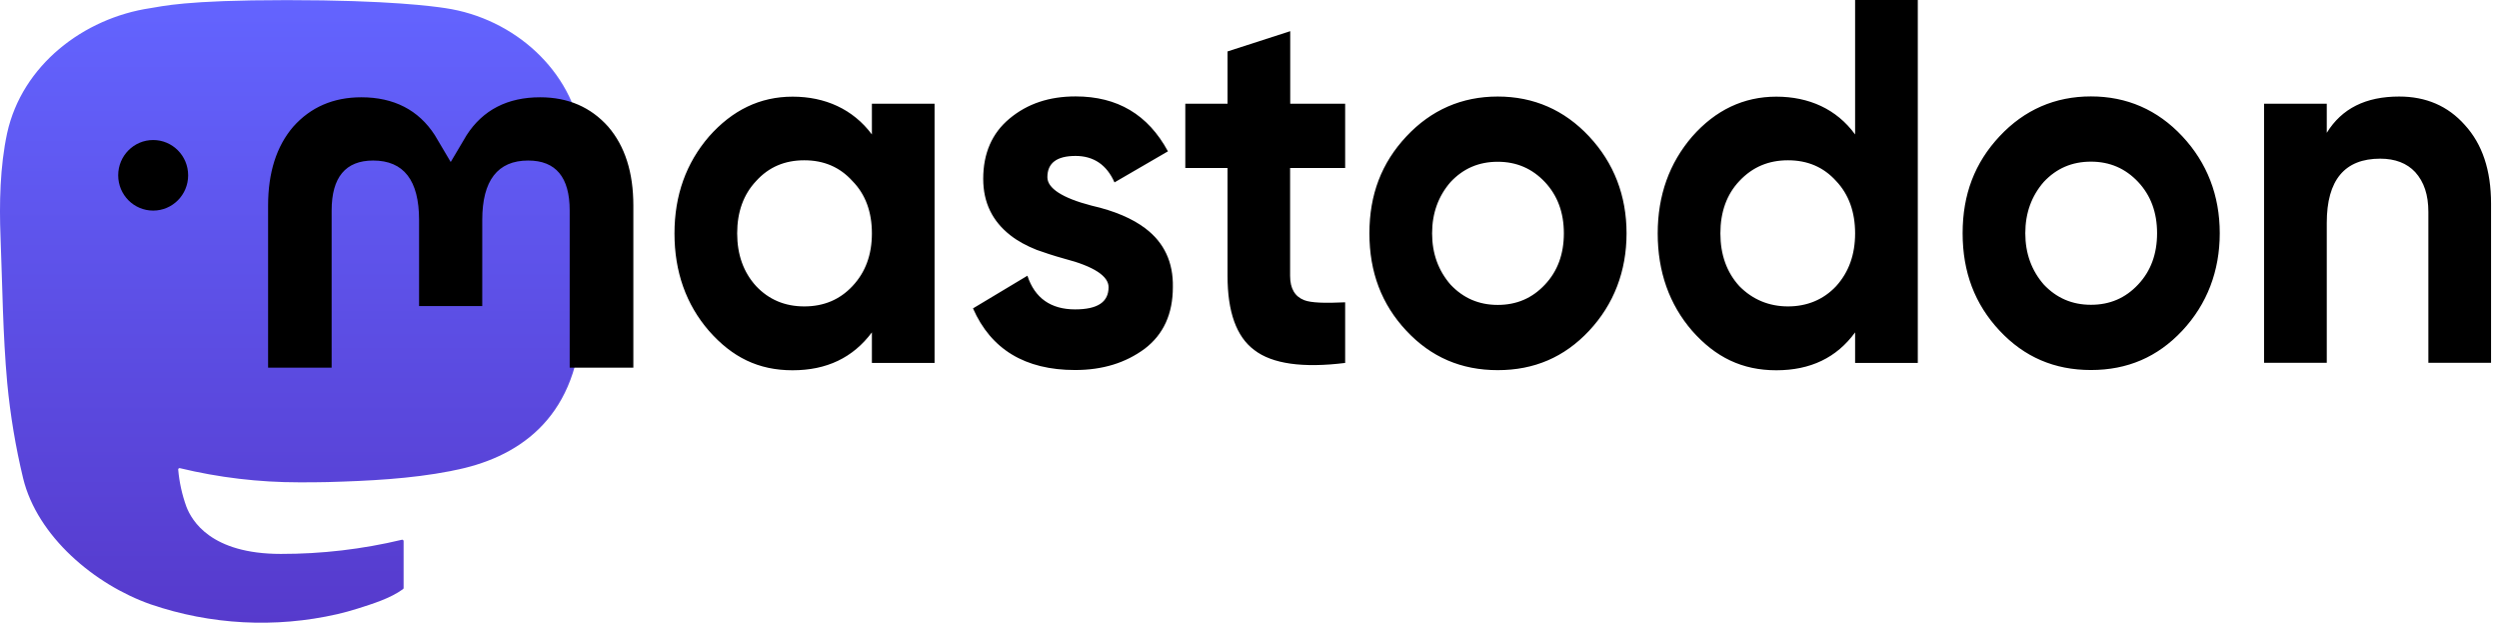
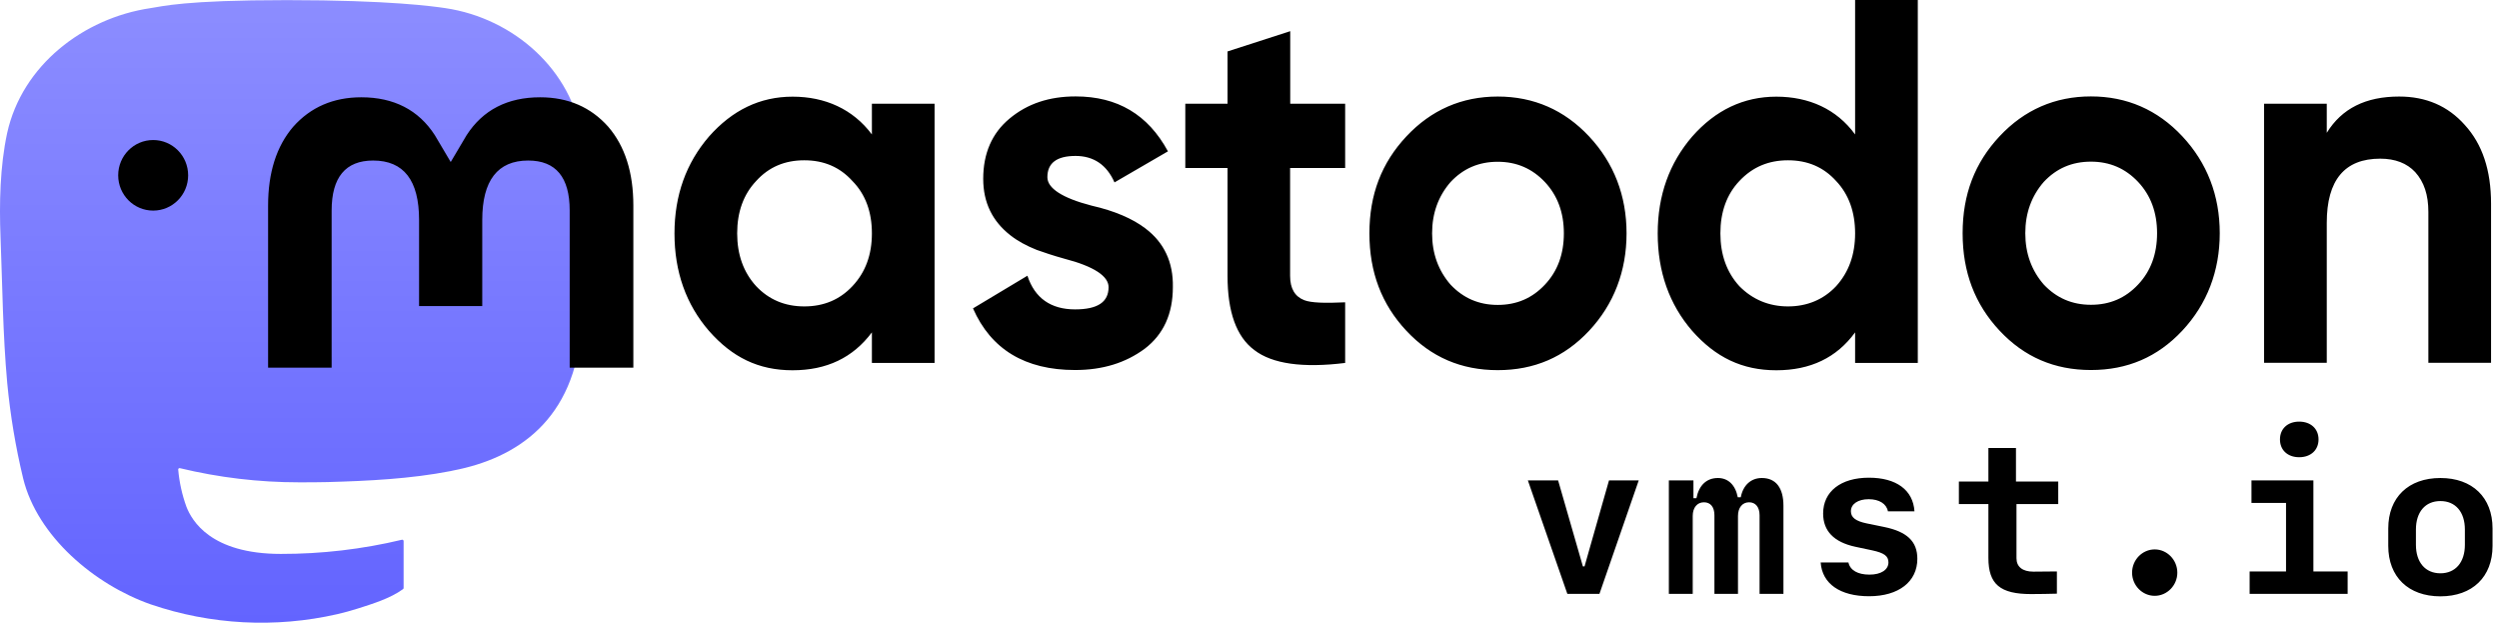
<svg xmlns="http://www.w3.org/2000/svg" xmlns:xlink="http://www.w3.org/1999/xlink" width="261" height="66" viewBox="0 0 261 66" fill="none">
  <symbol id="logo-symbol-wordmark">
    <path d="M60.754 14.403C59.814 7.419 53.727 1.916 46.512 0.849C45.294 0.669 40.682 0.013 29.997 0.013H29.918C19.23 0.013 16.937 0.669 15.72 0.849C8.705 1.886 2.299 6.832 0.745 13.898C-0.003 17.378 -0.083 21.237 0.056 24.776C0.254 29.851 0.293 34.918 0.753 39.973C1.072 43.331 1.628 46.661 2.417 49.941C3.894 55.997 9.875 61.037 15.734 63.093C22.008 65.237 28.754 65.593 35.218 64.121C35.929 63.956 36.632 63.764 37.325 63.545C38.897 63.046 40.738 62.487 42.091 61.507C42.11 61.493 42.125 61.475 42.136 61.455C42.147 61.434 42.153 61.412 42.153 61.389V56.49C42.153 56.469 42.148 56.447 42.138 56.428C42.129 56.409 42.115 56.392 42.098 56.379C42.081 56.365 42.061 56.356 42.04 56.351C42.019 56.346 41.997 56.347 41.976 56.351C37.834 57.341 33.59 57.836 29.332 57.829C22.005 57.829 20.034 54.351 19.469 52.904C19.016 51.653 18.727 50.348 18.612 49.022C18.611 49 18.615 48.977 18.624 48.957C18.633 48.937 18.647 48.919 18.664 48.904C18.682 48.89 18.702 48.88 18.724 48.876C18.745 48.871 18.768 48.871 18.79 48.877C22.862 49.859 27.037 50.355 31.227 50.354C32.234 50.354 33.239 50.354 34.246 50.328C38.46 50.209 42.901 49.994 47.047 49.184C47.15 49.164 47.253 49.146 47.342 49.119C53.881 47.864 60.104 43.923 60.736 33.943C60.76 33.55 60.819 29.828 60.819 29.42C60.822 28.035 61.265 19.591 60.754 14.403Z" fill="url(#paint0_linear_89_11)" />
    <path d="M12.344 18.303C12.344 16.267 13.978 14.619 15.997 14.619C18.016 14.619 19.65 16.267 19.65 18.303C19.65 20.34 18.016 21.987 15.997 21.987C13.978 21.987 12.344 20.34 12.344 18.303Z" fill="currentColor" />
    <path d="M66.148 21.468V38.384H59.499V21.974C59.499 18.511 58.058 16.76 55.164 16.76C51.975 16.76 50.367 18.848 50.367 22.96V31.95H43.769V22.96C43.769 18.835 42.174 16.76 38.971 16.76C36.09 16.76 34.637 18.511 34.637 21.974V38.384H28V21.468C28 18.018 28.875 15.268 30.624 13.231C32.437 11.195 34.804 10.157 37.736 10.157C41.132 10.157 43.717 11.48 45.415 14.114L47.074 16.915L48.733 14.114C50.431 11.48 53.004 10.157 56.412 10.157C59.344 10.157 61.711 11.195 63.525 13.231C65.274 15.268 66.148 18.005 66.148 21.468ZM89.03 29.874C90.406 28.409 91.062 26.579 91.062 24.361C91.062 22.143 90.406 20.301 89.03 18.9C87.705 17.434 86.033 16.734 84.001 16.734C81.969 16.734 80.296 17.434 78.972 18.9C77.647 20.301 76.991 22.143 76.991 24.361C76.991 26.579 77.647 28.422 78.972 29.874C80.296 31.275 81.969 31.989 84.001 31.989C86.033 31.989 87.705 31.288 89.03 29.874ZM91.062 10.832H97.609V37.891H91.062V34.7C89.081 37.346 86.342 38.656 82.779 38.656C79.216 38.656 76.477 37.307 74.046 34.544C71.653 31.781 70.444 28.37 70.444 24.374C70.444 20.379 71.666 17.019 74.046 14.256C76.489 11.493 79.383 10.092 82.779 10.092C86.174 10.092 89.081 11.389 91.062 14.036V10.845V10.832ZM119.654 23.868C121.583 25.334 122.548 27.384 122.496 29.978C122.496 32.741 121.532 34.907 119.551 36.412C117.57 37.878 115.178 38.63 112.284 38.63C107.049 38.63 103.499 36.464 101.621 32.196L107.306 28.785C108.065 31.107 109.737 32.3 112.284 32.3C114.625 32.3 115.782 31.548 115.782 29.978C115.782 28.837 114.265 27.812 111.165 27.008C109.995 26.683 109.03 26.359 108.271 26.087C107.204 25.659 106.29 25.166 105.532 24.569C103.654 23.103 102.689 21.157 102.689 18.667C102.689 16.02 103.602 13.906 105.429 12.388C107.306 10.819 109.596 10.066 112.335 10.066C116.709 10.066 119.898 11.96 121.982 15.8L116.4 19.043C115.59 17.201 114.213 16.28 112.335 16.28C110.355 16.28 109.39 17.032 109.39 18.498C109.39 19.64 110.908 20.664 114.008 21.468C116.4 22.013 118.278 22.818 119.641 23.855L119.654 23.868ZM140.477 17.538H134.741V28.798C134.741 30.147 135.255 30.964 136.22 31.34C136.927 31.613 138.355 31.665 140.49 31.561V37.891C136.079 38.436 132.876 37.995 130.998 36.542C129.12 35.141 128.207 32.534 128.207 28.811V17.538H123.795V10.832H128.207V5.37L134.754 3.256V10.832H140.49V17.538H140.477ZM161.352 29.719C162.677 28.318 163.333 26.528 163.333 24.361C163.333 22.195 162.677 20.418 161.352 19.004C160.027 17.603 158.407 16.889 156.426 16.889C154.445 16.889 152.825 17.59 151.5 19.004C150.227 20.47 149.571 22.247 149.571 24.361C149.571 26.476 150.227 28.253 151.5 29.719C152.825 31.12 154.445 31.833 156.426 31.833C158.407 31.833 160.027 31.133 161.352 29.719ZM146.883 34.531C144.297 31.768 143.024 28.422 143.024 24.361C143.024 20.301 144.297 17.006 146.883 14.243C149.468 11.48 152.67 10.079 156.426 10.079C160.182 10.079 163.384 11.48 165.97 14.243C168.555 17.006 169.88 20.418 169.88 24.361C169.88 28.305 168.555 31.768 165.97 34.531C163.384 37.294 160.233 38.643 156.426 38.643C152.619 38.643 149.468 37.294 146.883 34.531ZM191.771 29.874C193.095 28.409 193.751 26.579 193.751 24.361C193.751 22.143 193.095 20.301 191.771 18.9C190.446 17.434 188.774 16.734 186.742 16.734C184.709 16.734 183.037 17.434 181.661 18.9C180.336 20.301 179.68 22.143 179.68 24.361C179.68 26.579 180.336 28.422 181.661 29.874C183.037 31.275 184.761 31.989 186.742 31.989C188.722 31.989 190.446 31.288 191.771 29.874ZM193.751 0H200.298V37.891H193.751V34.7C191.822 37.346 189.082 38.656 185.52 38.656C181.957 38.656 179.179 37.307 176.735 34.544C174.343 31.781 173.134 28.37 173.134 24.374C173.134 20.379 174.356 17.019 176.735 14.256C179.166 11.493 182.111 10.092 185.52 10.092C188.928 10.092 191.822 11.389 193.751 14.036V0.013V0ZM223.308 29.706C224.633 28.305 225.289 26.515 225.289 24.348C225.289 22.182 224.633 20.405 223.308 18.991C221.983 17.59 220.363 16.877 218.382 16.877C216.401 16.877 214.78 17.577 213.456 18.991C212.182 20.457 211.526 22.234 211.526 24.348C211.526 26.463 212.182 28.24 213.456 29.706C214.78 31.107 216.401 31.82 218.382 31.82C220.363 31.82 221.983 31.12 223.308 29.706ZM208.838 34.518C206.253 31.755 204.98 28.409 204.98 24.348C204.98 20.288 206.253 16.993 208.838 14.23C211.424 11.467 214.626 10.066 218.382 10.066C222.137 10.066 225.34 11.467 227.925 14.23C230.511 16.993 231.835 20.405 231.835 24.348C231.835 28.292 230.511 31.755 227.925 34.518C225.34 37.281 222.189 38.63 218.382 38.63C214.575 38.63 211.424 37.281 208.838 34.518ZM260.17 21.261V37.878H253.623V22.13C253.623 20.34 253.173 18.991 252.247 17.966C251.385 17.045 250.164 16.565 248.594 16.565C244.89 16.565 243.012 18.783 243.012 23.272V37.878H236.466V10.832H243.012V13.867C244.581 11.325 247.077 10.079 250.575 10.079C253.366 10.079 255.656 11.052 257.431 13.05C259.257 15.047 260.17 17.759 260.17 21.274" fill="currentColor" />
+     <path id="vmstio" fill="currentColor" fill-rule="evenodd" stroke="none" d="M 254.88 62.258 C 258.221 62.258 260.326 60.228 260.326 56.994 L 260.326 55.168 C 260.326 51.935 258.221 49.904 254.88 49.904 C 251.539 49.904 249.434 51.935 249.434 55.168 L 249.434 56.994 C 249.434 60.228 251.539 62.258 254.88 62.258 Z M 254.88 52.311 C 256.459 52.311 257.437 53.449 257.437 55.286 L 257.437 56.876 C 257.437 58.702 256.459 59.852 254.88 59.852 C 253.301 59.852 252.324 58.702 252.324 56.876 L 252.324 55.286 C 252.324 53.449 253.301 52.311 254.88 52.311 Z M 240.132 47.734 C 241.336 47.734 242.152 46.993 242.152 45.876 C 242.152 44.759 241.336 44.018 240.132 44.018 C 238.929 44.018 238.124 44.759 238.124 45.876 C 238.124 46.993 238.929 47.734 240.132 47.734 Z M 245.192 62 L 245.192 59.658 L 241.615 59.658 L 241.615 50.151 L 235.148 50.151 L 235.148 52.504 L 238.757 52.504 L 238.757 59.658 L 234.955 59.658 L 234.955 62 Z M 225.041 62.204 C 226.341 62.204 227.404 61.108 227.404 59.787 C 227.404 58.455 226.341 57.359 225.041 57.359 C 223.741 57.359 222.678 58.455 222.678 59.787 C 222.678 61.108 223.741 62.204 225.041 62.204 Z M 207.672 46.768 L 207.672 50.27 L 204.589 50.27 L 204.589 52.622 L 207.672 52.622 L 207.672 58.251 C 207.672 61.001 208.908 62.021 212.13 62.021 C 212.366 62.021 214.708 62 214.826 61.979 L 214.826 59.658 C 214.698 59.669 212.646 59.68 212.366 59.68 C 211.239 59.68 210.605 59.175 210.605 58.283 L 210.605 52.622 L 214.966 52.622 L 214.966 50.27 L 210.551 50.27 L 210.551 46.768 Z M 190.411 53.61 C 190.411 55.437 191.539 56.597 193.762 57.08 L 195.535 57.456 C 196.781 57.725 197.232 58.047 197.232 58.713 C 197.232 59.486 196.459 59.991 195.255 59.991 C 194.031 59.991 193.236 59.54 193.053 58.724 L 190.153 58.724 C 190.314 60.947 192.183 62.247 195.212 62.247 C 198.296 62.247 200.251 60.732 200.251 58.337 C 200.251 56.532 199.187 55.512 196.792 55.018 L 194.955 54.642 C 193.805 54.405 193.311 54.019 193.311 53.374 C 193.311 52.622 194.052 52.117 195.17 52.117 C 196.265 52.117 197.039 52.601 197.178 53.385 L 199.95 53.385 C 199.81 51.161 198.059 49.872 195.191 49.872 C 192.258 49.872 190.411 51.312 190.411 53.61 Z M 186.266 52.805 C 186.266 50.925 185.471 49.904 184.01 49.904 C 182.882 49.904 182.055 50.646 181.808 51.913 L 181.496 51.913 C 181.249 50.635 180.497 49.904 179.423 49.904 C 178.252 49.904 177.446 50.646 177.178 52.01 L 176.866 52.01 L 176.866 50.151 L 174.299 50.151 L 174.299 62 L 176.791 62 L 176.791 53.868 C 176.791 52.998 177.253 52.439 177.962 52.439 C 178.66 52.439 179.058 52.944 179.058 53.793 L 179.058 62 L 181.518 62 L 181.518 53.868 C 181.518 52.998 181.979 52.439 182.678 52.439 C 183.354 52.439 183.773 52.944 183.773 53.793 L 183.773 62 L 186.266 62 Z M 159.572 50.151 L 163.697 62 L 167.049 62 L 171.153 50.151 L 168.048 50.151 L 165.491 59.132 L 165.32 59.132 L 162.731 50.151 Z" />
    <defs>
      <linearGradient id="paint0_linear_89_11" x1="30.5" y1="0.013" x2="30.5" y2="65.013" gradientUnits="userSpaceOnUse">
-         <stop stop-color="#6364FF" />
-         <stop offset="1" stop-color="#563ACC" />
+         <stop stop-color="#8C8DFF" />
+         <stop offset="1" stop-color="#6364FF" />
      </linearGradient>
    </defs>
  </symbol>
  <use xlink:href="#logo-symbol-wordmark" />
</svg>
